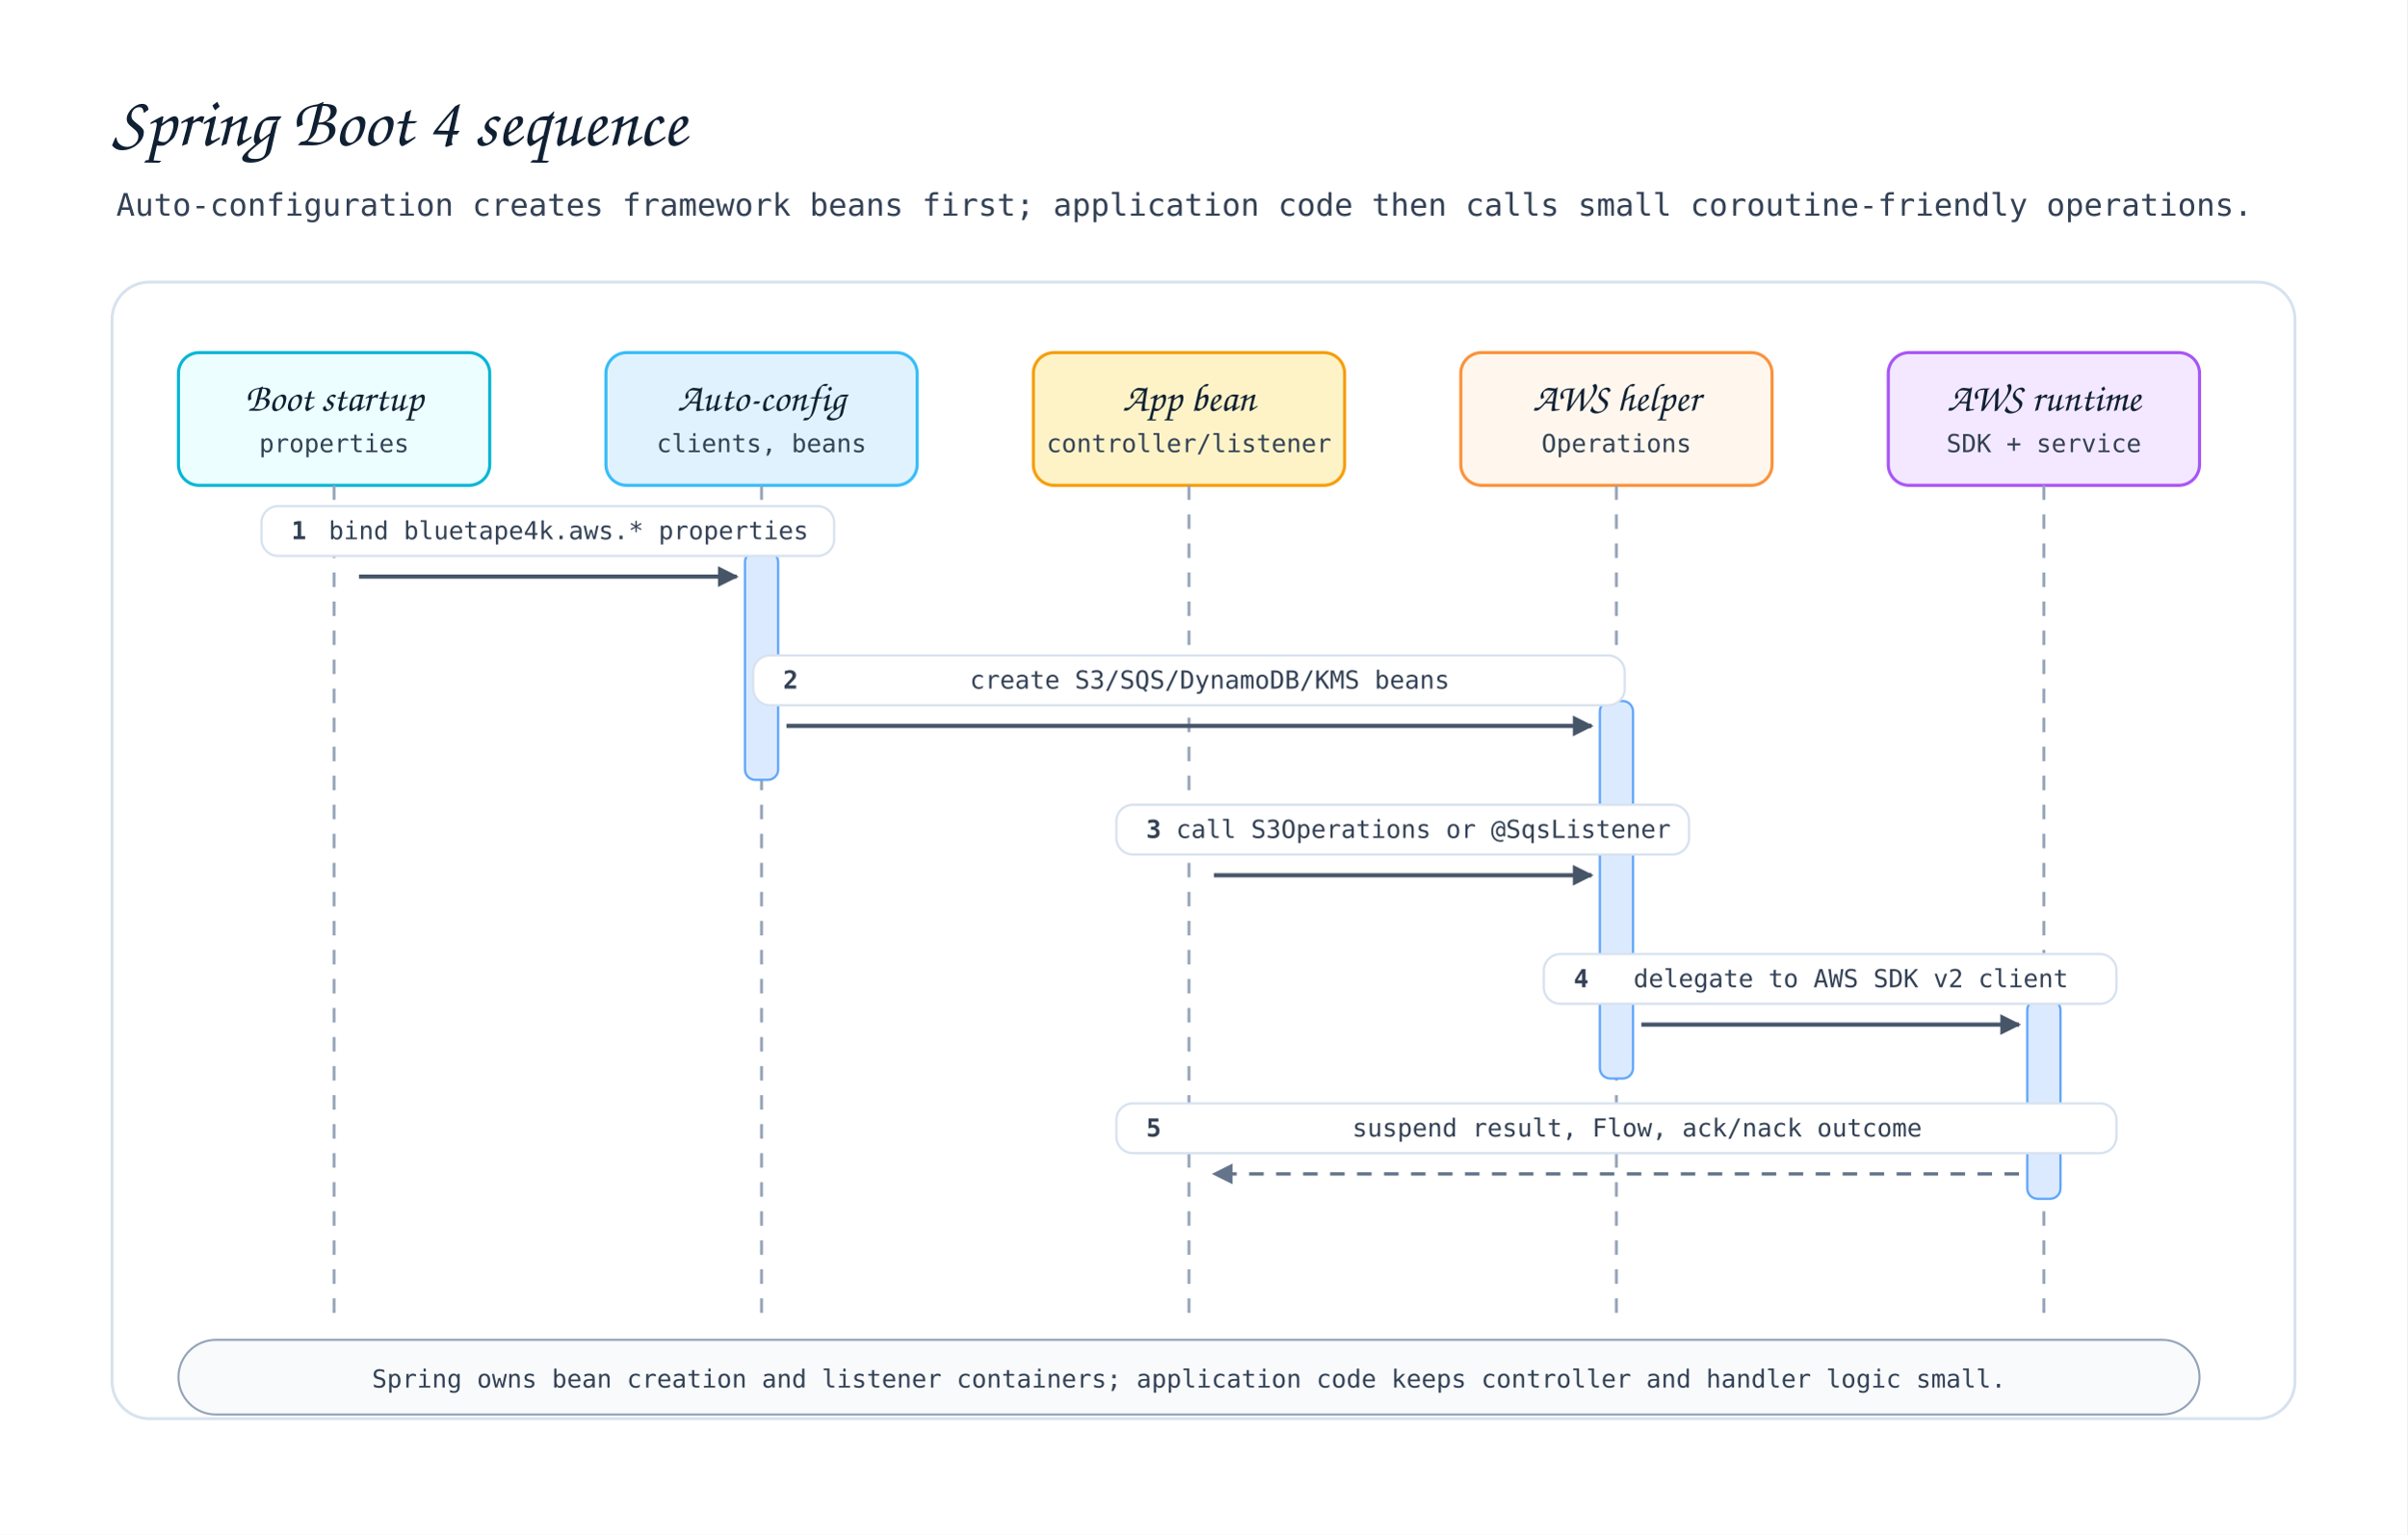
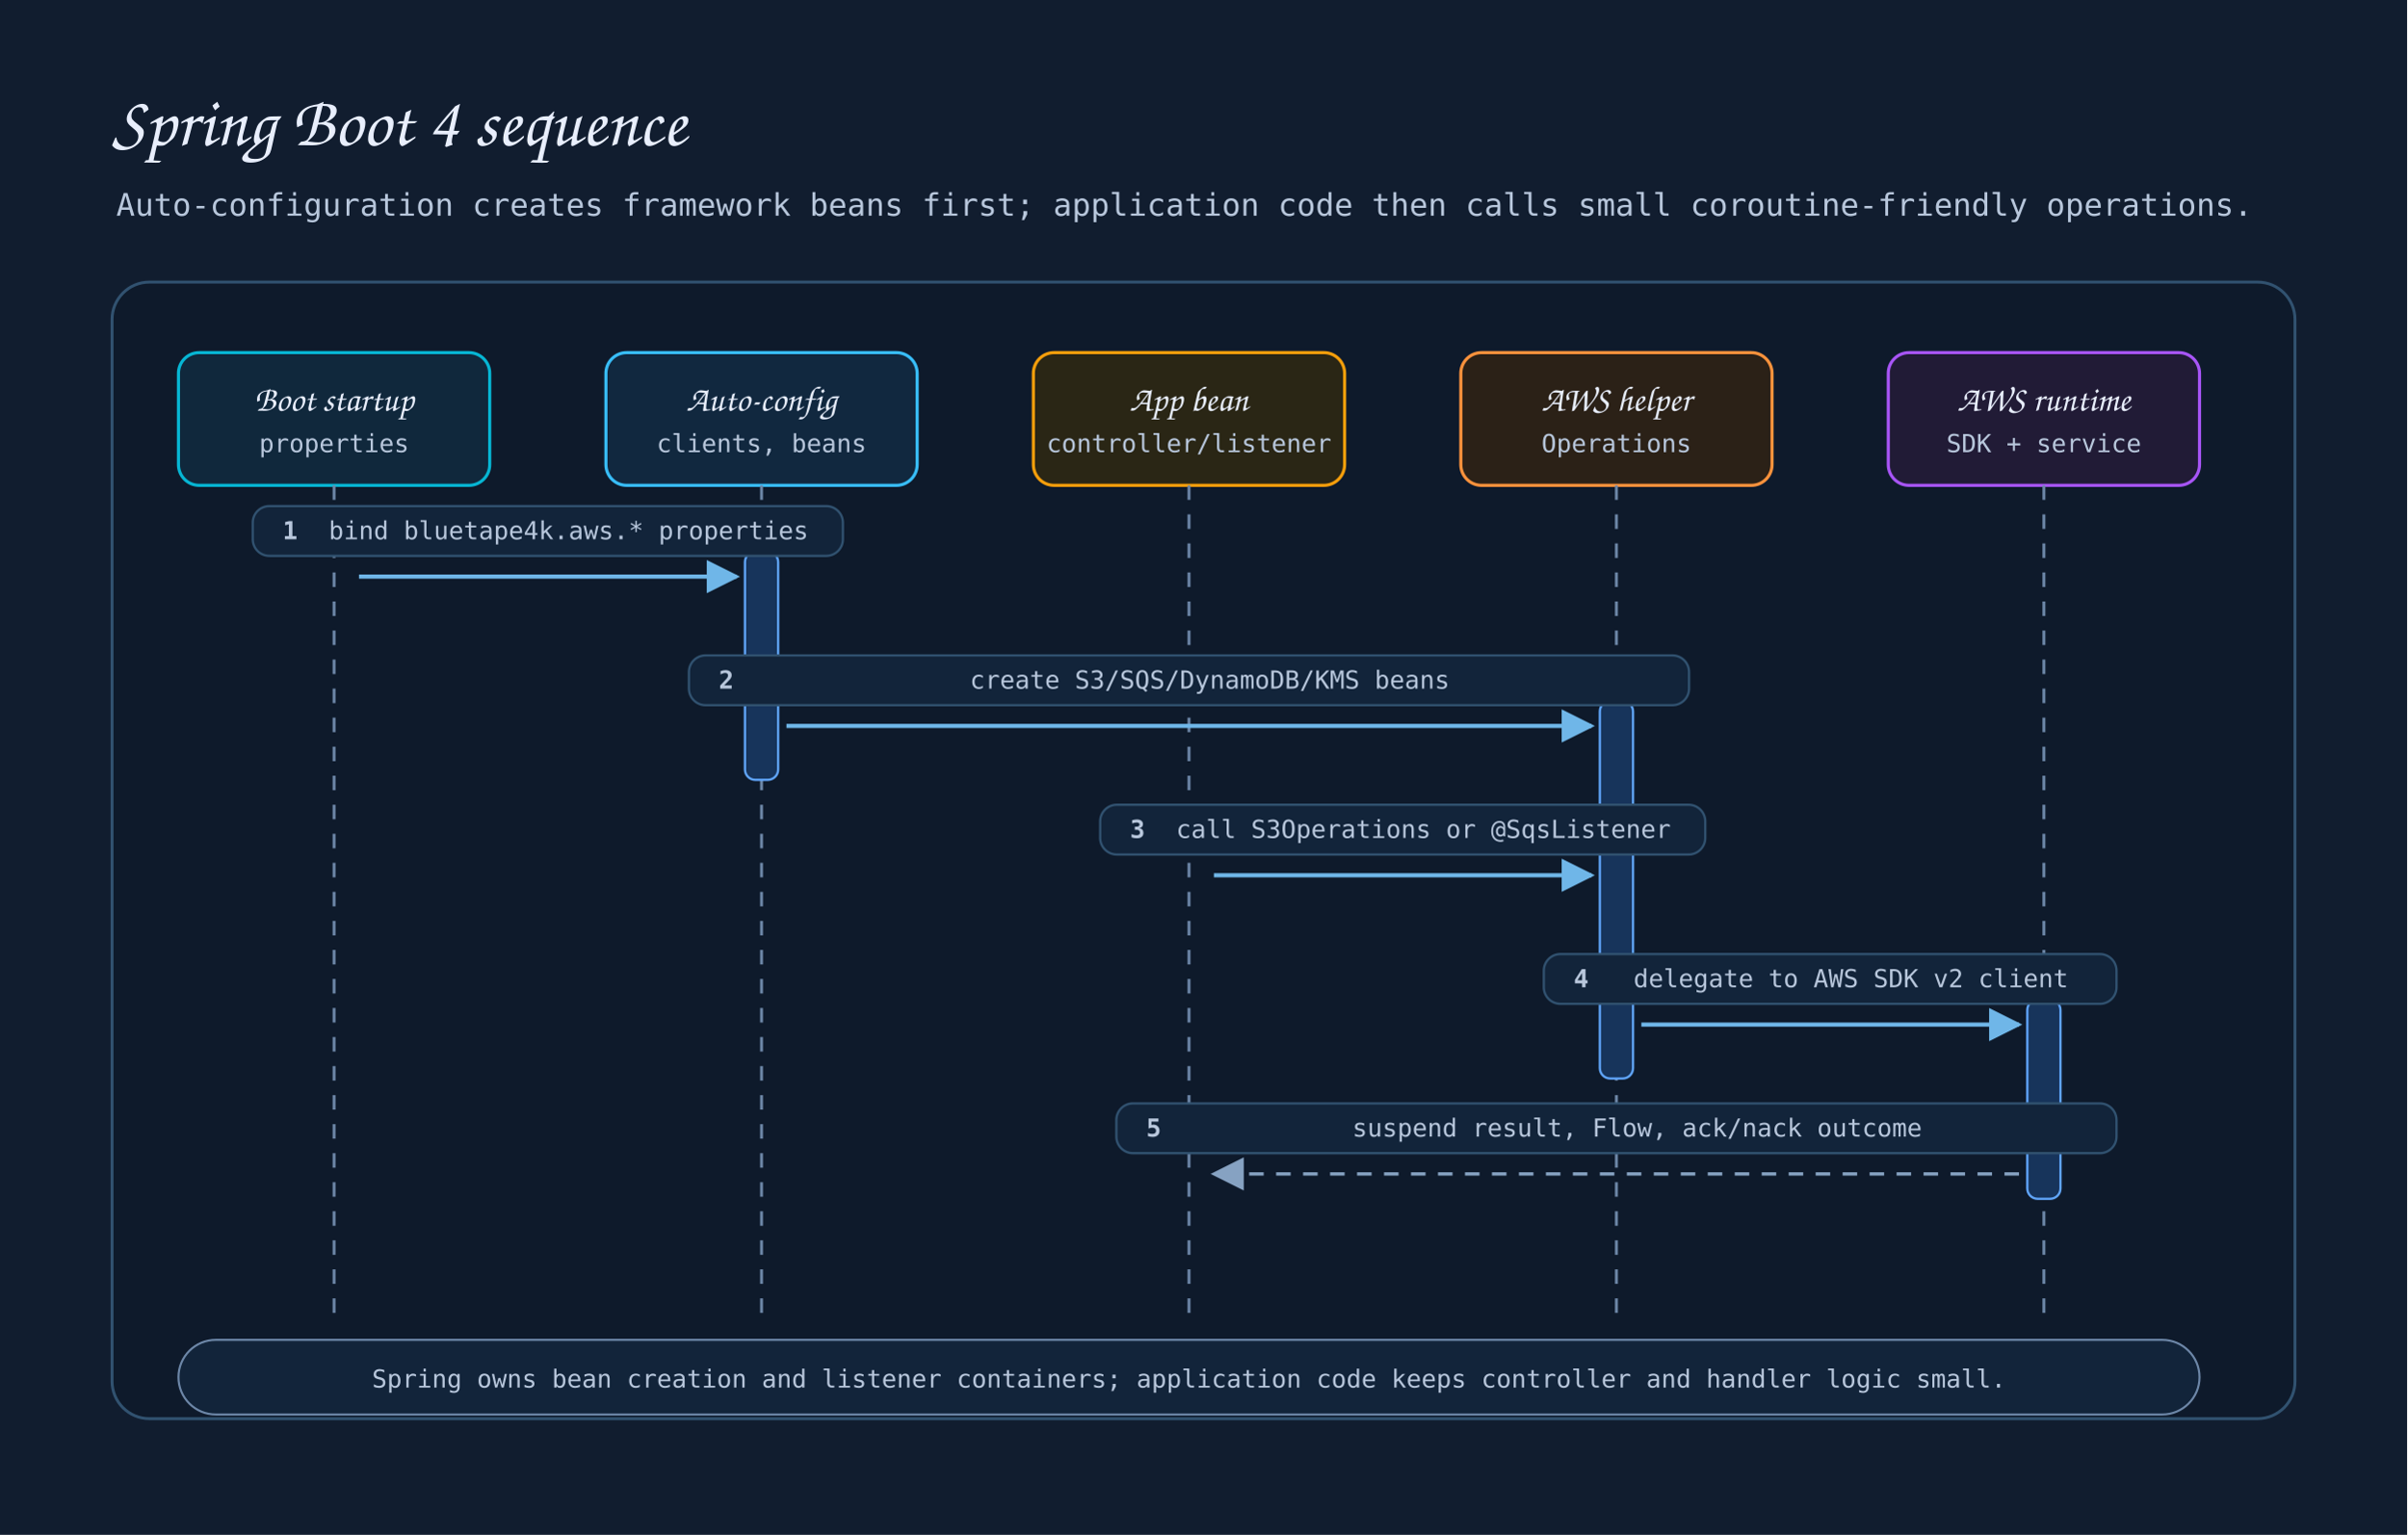
<svg xmlns="http://www.w3.org/2000/svg" width="1160" height="740" viewBox="0 0 1160 740" role="img" aria-label="Spring Boot 4 AWS integration sequence">
  <defs>
    <style>
-       .title{font-family:'Architects Daughter',cursive;font-size:34px;fill:#102033}
-       .subtitle,.body,.small{font-family:'Comic Mono',monospace;fill:#334155}
-       .subtitle{font-size:15px}.participant{font-family:'Architects Daughter',cursive;font-size:19px;fill:#102033}
-       .body{font-size:13px}.small{font-size:12px}.label,.detail,.num{font-family:'Comic Mono',monospace;font-size:12px;fill:#334155}
-       .num{font-weight:700}.frame{fill:#fff;stroke:#d7e2ef;stroke-width:1.4;rx:18}.header{stroke-width:1.5;rx:10}
-       .lifeline{stroke:#94a3b8;stroke-width:1.4;stroke-dasharray:7 7}.call{fill:none;stroke:#475569;stroke-width:2;marker-end:url(#arrow)}
-       .return{fill:none;stroke:#64748b;stroke-width:1.6;stroke-dasharray:7 6;marker-end:url(#arrowMuted)}
-       .labelPill{fill:#ffffff;stroke:#d7e2ef;stroke-width:1.1;rx:8}.activation{fill:#dbeafe;stroke:#60a5fa;stroke-width:1.1;rx:5}
+       .title{font-family:'Architects Daughter',cursive;font-size:34px;fill:#e8eefc}
+       .subtitle,.body,.small{font-family:'Comic Mono',monospace;fill:#b8c7dc}
+       .subtitle{font-size:15px}.participant{font-family:'Architects Daughter',cursive;font-size:17px;fill:#e8eefc}
+       .body{font-size:13px}.small{font-size:12px}.label,.detail,.num{font-family:'Comic Mono',monospace;font-size:12px;fill:#b8c7dc}
+       .num{font-weight:700}.frame{fill:#0e1a2b;stroke:#315270;stroke-width:1.4;rx:18}.header{stroke-width:1.5;rx:10}
+       .lifeline{stroke:#6d87a8;stroke-width:1.4;stroke-dasharray:7 7}.call{fill:none;stroke:#6fb6e8;stroke-width:2;marker-end:url(#arrow)}
+       .return{fill:none;stroke:#86a2c2;stroke-width:1.6;stroke-dasharray:7 6;marker-end:url(#arrowMuted)}
+       .labelPill{fill:#12243a;stroke:#315270;stroke-width:1.1;rx:8}.activation{fill:#17345b;stroke:#60a5fa;stroke-width:1.1;rx:5}
    </style>
-     <marker id="arrow" viewBox="0 0 10 10" markerWidth="10" markerHeight="10" refX="9" refY="5" orient="auto" markerUnits="userSpaceOnUse">
-       <path d="M 0 0 L 10 5 L 0 10 Z" fill="#475569" />
+     <marker id="arrow" viewBox="0 0 10 10" markerWidth="16" markerHeight="16" refX="9" refY="5" orient="auto" markerUnits="userSpaceOnUse">
+       <path d="M 0 0 L 10 5 L 0 10 Z" fill="#6fb6e8" stroke="#6fb6e8" stroke-width="0" stroke-dasharray="none" />
    </marker>
-     <marker id="arrowMuted" viewBox="0 0 10 10" markerWidth="10" markerHeight="10" refX="9" refY="5" orient="auto" markerUnits="userSpaceOnUse">
-       <path d="M 0 0 L 10 5 L 0 10 Z" fill="#64748b" />
+     <marker id="arrowMuted" viewBox="0 0 10 10" markerWidth="16" markerHeight="16" refX="9" refY="5" orient="auto" markerUnits="userSpaceOnUse">
+       <path d="M 0 0 L 10 5 L 0 10 Z" fill="#86a2c2" stroke="#86a2c2" stroke-width="0" stroke-dasharray="none" />
    </marker>
  </defs>
-   <rect width="1160" height="740" fill="#ffffff" />
+   <rect width="1160" height="740" fill="#111d2f" />
  <text class="title" x="54" y="70">Spring Boot 4 sequence</text>
  <text class="subtitle" x="56" y="104">Auto-configuration creates framework beans first; application code then calls small coroutine-friendly operations.</text>
  <rect class="frame" x="54" y="136" width="1052" height="548" />
-   <rect class="header" x="86" y="170" width="150" height="64" fill="#ecfeff" stroke="#06b6d4" />
+   <rect class="header" x="86" y="170" width="150" height="64" fill="#10283c" stroke="#06b6d4" />
  <text class="participant" x="161" y="198" text-anchor="middle">Boot startup</text>
  <text class="small" x="161" y="218" text-anchor="middle">properties</text>
-   <rect class="header" x="292" y="170" width="150" height="64" fill="#e0f2fe" stroke="#38bdf8" />
+   <rect class="header" x="292" y="170" width="150" height="64" fill="#11283f" stroke="#38bdf8" />
  <text class="participant" x="367" y="198" text-anchor="middle">Auto-config</text>
  <text class="small" x="367" y="218" text-anchor="middle">clients, beans</text>
-   <rect class="header" x="498" y="170" width="150" height="64" fill="#fef3c7" stroke="#f59e0b" />
+   <rect class="header" x="498" y="170" width="150" height="64" fill="#2a2615" stroke="#f59e0b" />
  <text class="participant" x="573" y="198" text-anchor="middle">App bean</text>
  <text class="small" x="573" y="218" text-anchor="middle">controller/listener</text>
-   <rect class="header" x="704" y="170" width="150" height="64" fill="#fff7ed" stroke="#fb923c" />
+   <rect class="header" x="704" y="170" width="150" height="64" fill="#2b2117" stroke="#fb923c" />
  <text class="participant" x="779" y="198" text-anchor="middle">AWS helper</text>
  <text class="small" x="779" y="218" text-anchor="middle">Operations</text>
-   <rect class="header" x="910" y="170" width="150" height="64" fill="#f3e8ff" stroke="#a855f7" />
+   <rect class="header" x="910" y="170" width="150" height="64" fill="#211b36" stroke="#a855f7" />
  <text class="participant" x="985" y="198" text-anchor="middle">AWS runtime</text>
  <text class="small" x="985" y="218" text-anchor="middle">SDK + service</text>
  <path class="lifeline" d="M161 234 V638" />
  <path class="lifeline" d="M367 234 V638" />
  <path class="lifeline" d="M573 234 V638" />
  <path class="lifeline" d="M779 234 V638" />
  <path class="lifeline" d="M985 234 V638" />
  <rect class="activation" x="359" y="266" width="16" height="110" />
  <rect class="activation" x="771" y="338" width="16" height="182" />
  <rect class="activation" x="977" y="482" width="16" height="96" />
-   <rect class="labelPill" x="126" y="244" width="276" height="24" />
-   <text class="num" x="144" y="260" text-anchor="middle">1</text>
+   <rect class="labelPill" x="121.8" y="244" width="284.4" height="24" />
+   <text class="num" x="139.8" y="260" text-anchor="middle">1</text>
  <text class="detail" x="274" y="260" text-anchor="middle">bind bluetape4k.aws.* properties</text>
  <path class="call" d="M173 278 H355" />
-   <rect class="labelPill" x="363" y="316" width="420" height="24" />
-   <text class="num" x="381" y="332" text-anchor="middle">2</text>
+   <rect class="labelPill" x="332" y="316" width="482" height="24" />
+   <text class="num" x="350" y="332" text-anchor="middle">2</text>
  <text class="detail" x="583" y="332" text-anchor="middle">create S3/SQS/DynamoDB/KMS beans</text>
  <path class="call" d="M379 350 H767" />
-   <rect class="labelPill" x="538" y="388" width="276" height="24" />
-   <text class="num" x="556" y="404" text-anchor="middle">3</text>
+   <rect class="labelPill" x="530.2" y="388" width="291.6" height="24" />
+   <text class="num" x="548.2" y="404" text-anchor="middle">3</text>
  <text class="detail" x="686" y="404" text-anchor="middle">call S3Operations or @SqsListener</text>
  <path class="call" d="M585 422 H767" />
  <rect class="labelPill" x="744" y="460" width="276" height="24" />
  <text class="num" x="762" y="476" text-anchor="middle">4</text>
  <text class="detail" x="892" y="476" text-anchor="middle">delegate to AWS SDK v2 client</text>
  <path class="call" d="M791 494 H973" />
  <rect class="labelPill" x="538" y="532" width="482" height="24" />
  <text class="num" x="556" y="548" text-anchor="middle">5</text>
  <text class="detail" x="789" y="548" text-anchor="middle">suspend result, Flow, ack/nack outcome</text>
  <path class="return" d="M973 566 H585" />
-   <rect x="86" y="646" width="974" height="36" rx="18" fill="#f8fafc" stroke="#94a3b8" />
+   <rect x="86" y="646" width="974" height="36" rx="18" fill="#12243a" stroke="#6d87a8" />
  <text class="small" x="573" y="669" text-anchor="middle">Spring owns bean creation and listener containers; application code keeps controller and handler logic small.</text>
</svg>
